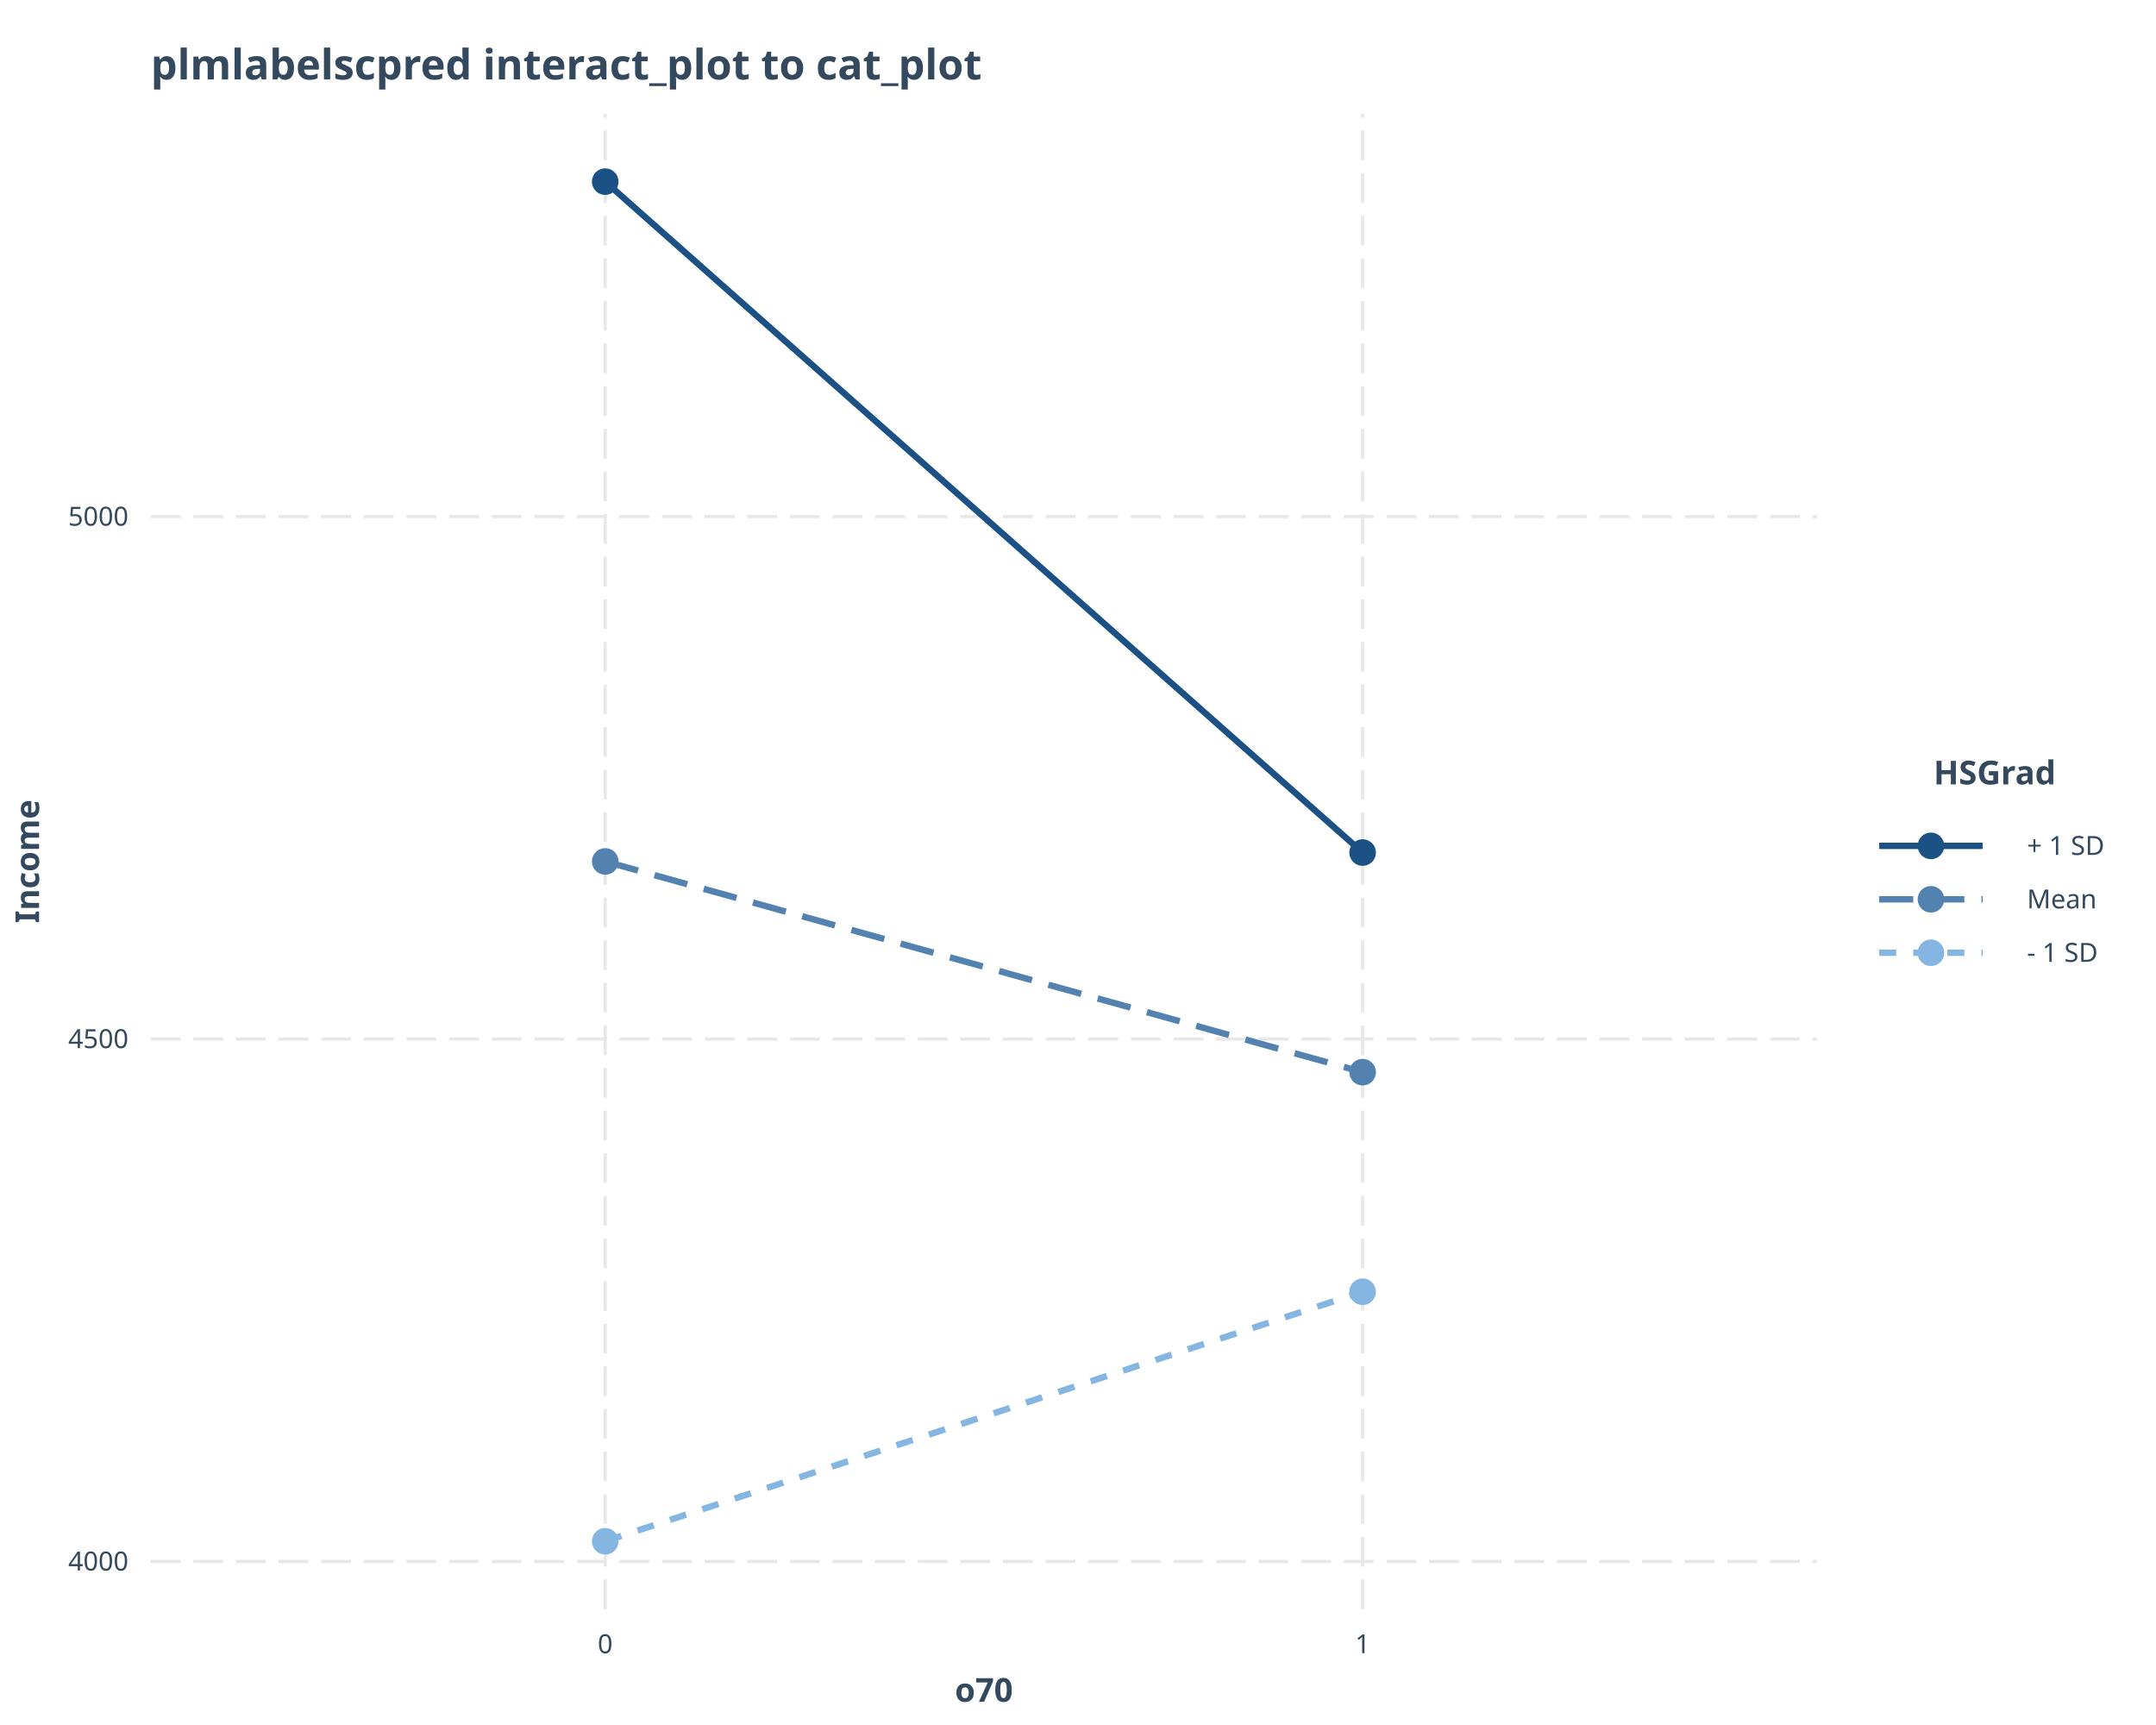
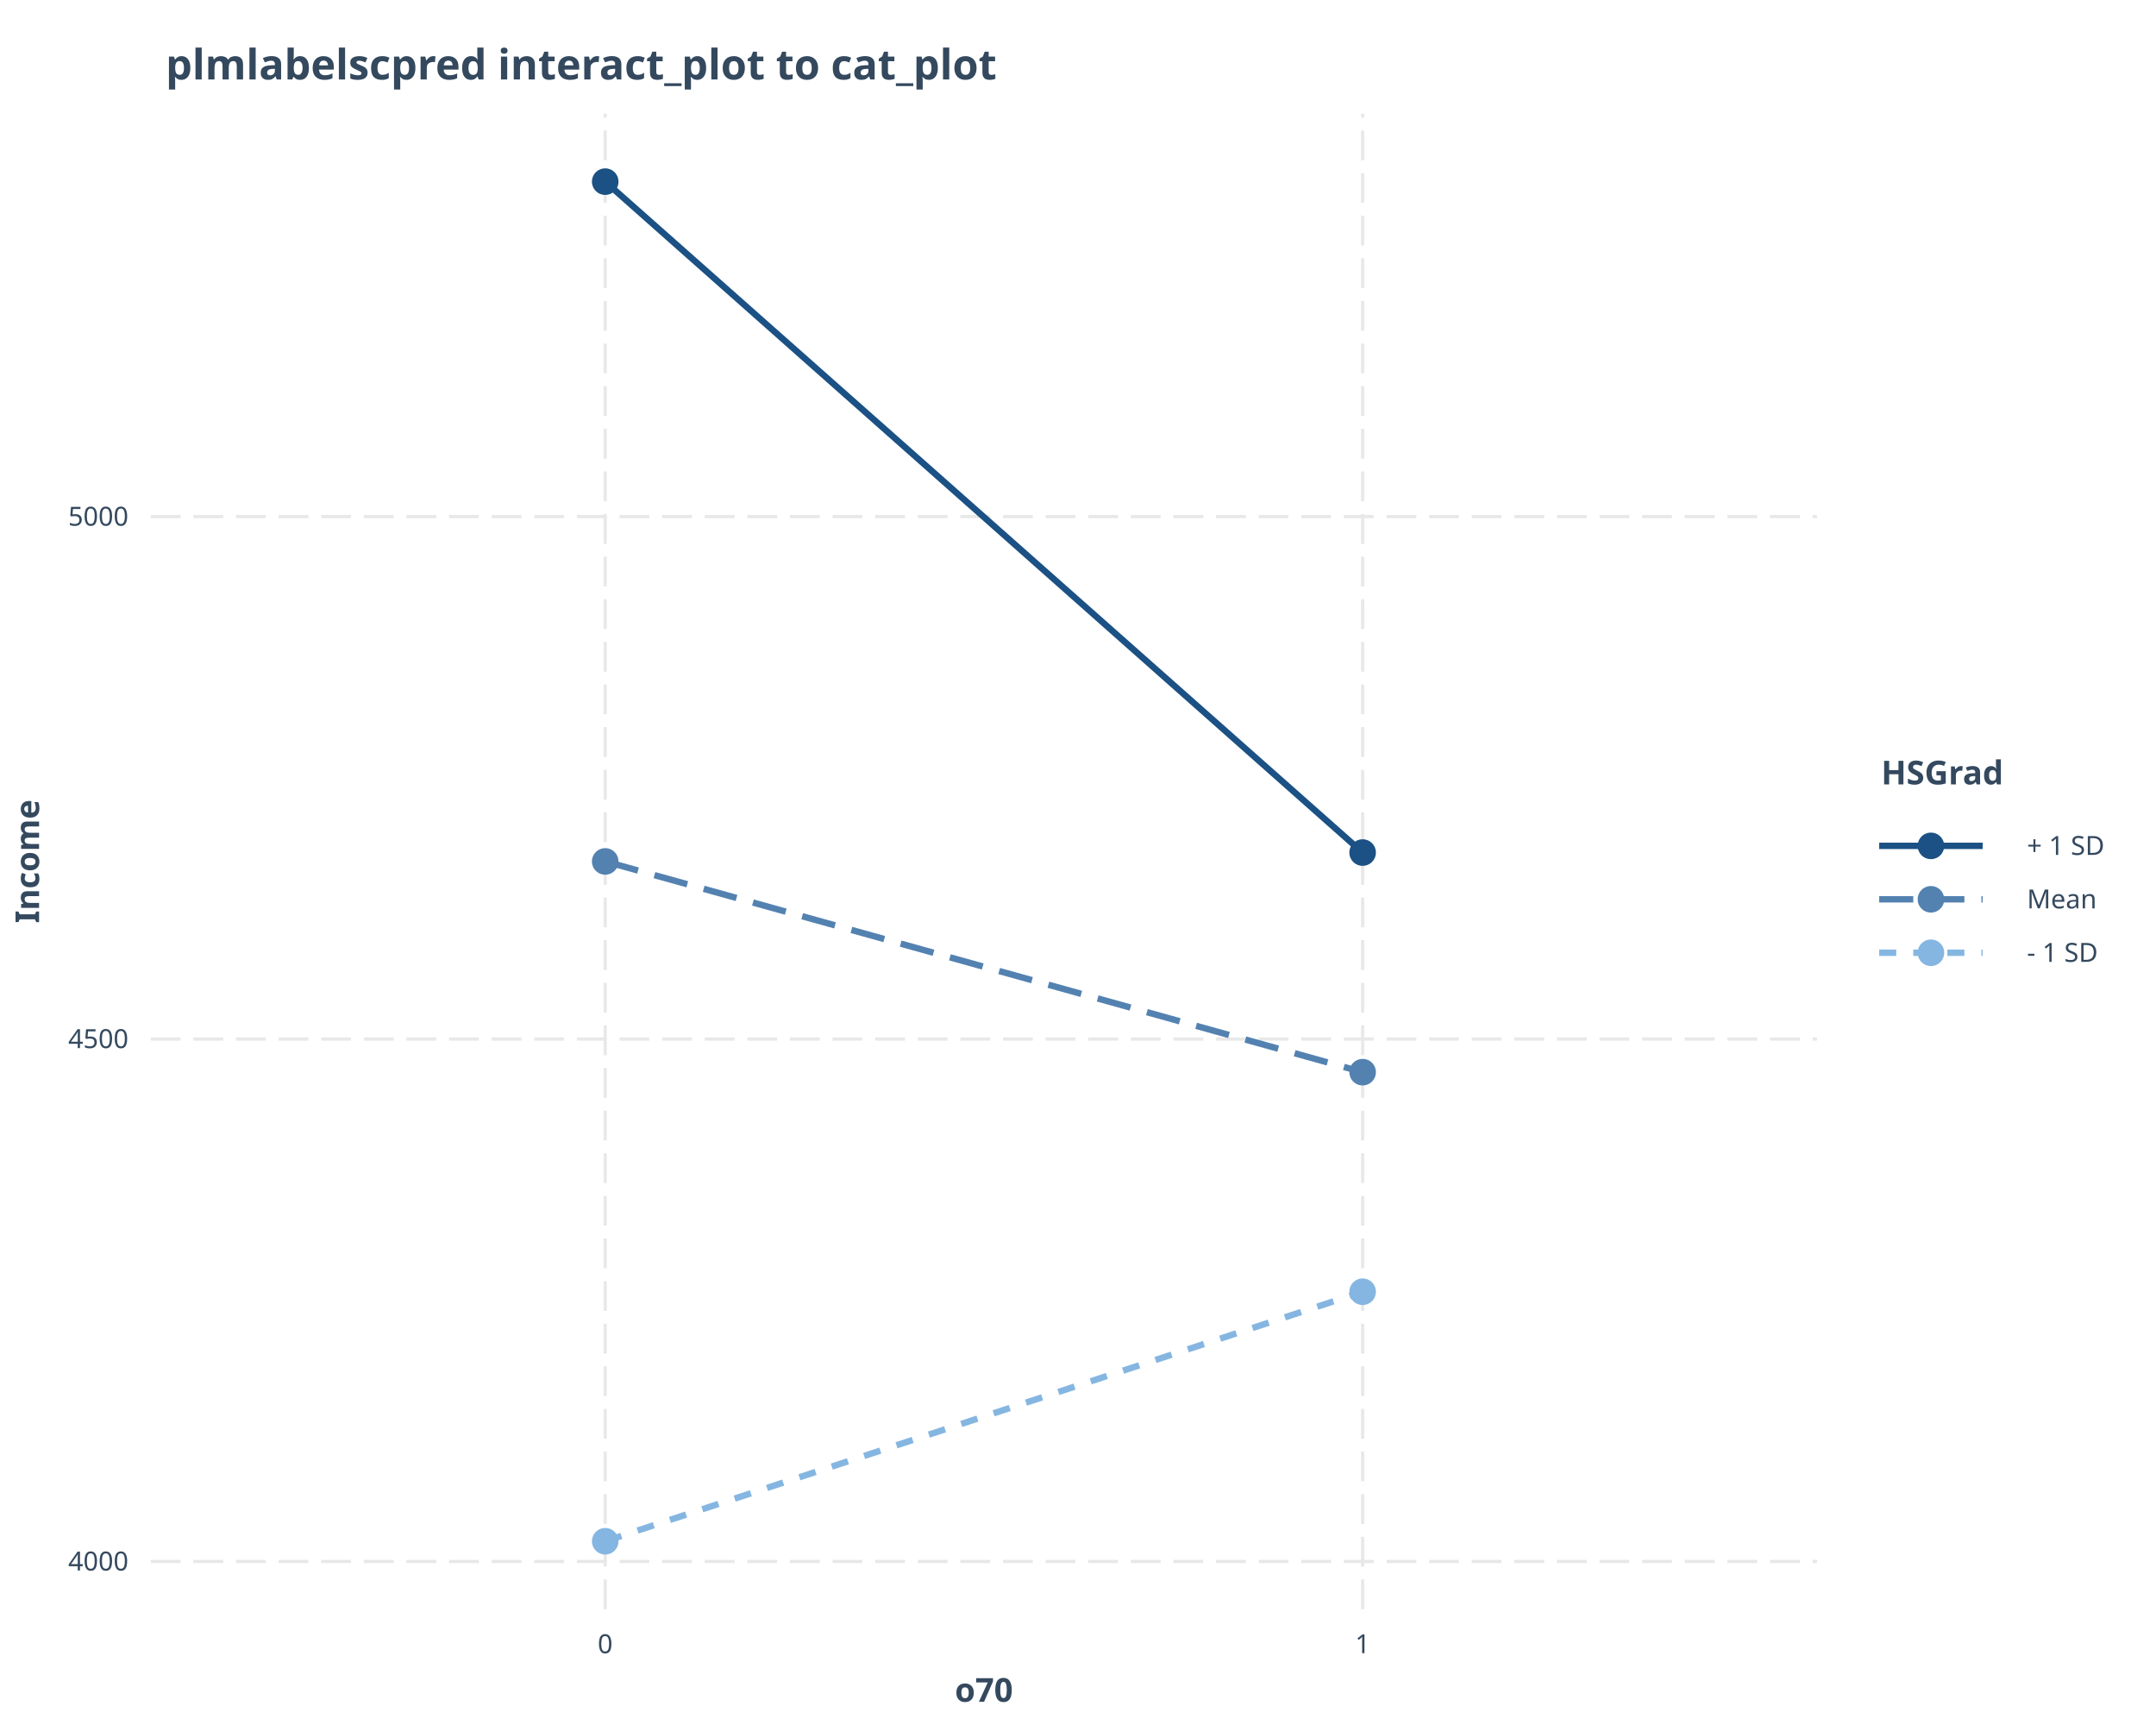
<svg xmlns="http://www.w3.org/2000/svg" class="svglite" data-engine-version="2.0" width="720.00pt" height="576.00pt" viewBox="0 0 720.00 576.00">
  <defs>
    <style type="text/css">
    .svglite line, .svglite polyline, .svglite polygon, .svglite path, .svglite rect, .svglite circle {
      fill: none;
      stroke: #000000;
      stroke-linecap: round;
      stroke-linejoin: round;
      stroke-miterlimit: 10.00;
    }
  </style>
  </defs>
  <rect width="100%" height="100%" style="stroke: none; fill: #FFFFFF;" />
  <defs>
    <clipPath id="cpMC4wMHw3MjAuMDB8MC4wMHw1NzYuMDA=">
      <rect x="0.00" y="0.00" width="720.00" height="576.00" />
    </clipPath>
  </defs>
  <g clip-path="url(#cpMC4wMHw3MjAuMDB8MC4wMHw1NzYuMDA=)">
    <rect x="0.00" y="0.00" width="720.00" height="576.00" style="stroke-width: 1.07; stroke: #FFFFFF; fill: #FFFFFF;" />
  </g>
  <defs>
    <clipPath id="cpNTAuMzV8NjA2LjgxfDM3Ljk1fDUzNy4zNA==">
      <rect x="50.35" y="37.95" width="556.45" height="499.40" />
    </clipPath>
  </defs>
  <g clip-path="url(#cpNTAuMzV8NjA2LjgxfDM3Ljk1fDUzNy4zNA==)">
    <rect x="50.35" y="37.95" width="556.45" height="499.40" style="stroke-width: 0.00; stroke: #FFFFFF; fill: #FFFFFF;" />
    <polyline points="50.35,521.39 606.81,521.39 " style="stroke-width: 1.07; stroke: #E8E8E8; stroke-dasharray: 9.96,4.27; stroke-linecap: butt;" />
    <polyline points="50.35,346.94 606.81,346.94 " style="stroke-width: 1.07; stroke: #E8E8E8; stroke-dasharray: 9.96,4.27; stroke-linecap: butt;" />
    <polyline points="50.35,172.50 606.81,172.50 " style="stroke-width: 1.07; stroke: #E8E8E8; stroke-dasharray: 9.96,4.27; stroke-linecap: butt;" />
    <polyline points="202.11,537.34 202.11,37.95 " style="stroke-width: 1.07; stroke: #E8E8E8; stroke-dasharray: 9.96,4.27; stroke-linecap: butt;" />
    <polyline points="455.05,537.34 455.05,37.95 " style="stroke-width: 1.07; stroke: #E8E8E8; stroke-dasharray: 9.96,4.27; stroke-linecap: butt;" />
    <circle cx="202.11" cy="60.65" r="4.09" style="stroke-width: 0.71; stroke: #1B5184; fill: #1B5184;" />
    <circle cx="455.05" cy="284.68" r="4.09" style="stroke-width: 0.71; stroke: #1B5184; fill: #1B5184;" />
    <circle cx="202.11" cy="287.64" r="4.09" style="stroke-width: 0.71; stroke: #5382B1; fill: #5382B1;" />
    <circle cx="455.05" cy="358.01" r="4.09" style="stroke-width: 0.71; stroke: #5382B1; fill: #5382B1;" />
    <circle cx="202.11" cy="514.64" r="4.09" style="stroke-width: 0.71; stroke: #85B6E1; fill: #85B6E1;" />
    <circle cx="455.05" cy="431.33" r="4.09" style="stroke-width: 0.71; stroke: #85B6E1; fill: #85B6E1;" />
    <polyline points="202.11,514.64 455.05,431.33 " style="stroke-width: 2.13; stroke: #85B6E1; stroke-dasharray: 5.69,5.69,5.69,5.69; stroke-linecap: butt;" />
    <polyline points="202.11,287.64 455.05,358.01 " style="stroke-width: 2.13; stroke: #5382B1; stroke-dasharray: 11.38,5.69,11.38,5.69; stroke-linecap: butt;" />
    <polyline points="202.11,60.65 455.05,284.68 " style="stroke-width: 2.13; stroke: #1B5184; stroke-linecap: butt;" />
  </g>
  <g clip-path="url(#cpMC4wMHw3MjAuMDB8MC4wMHw1NzYuMDA=)">
    <text x="32.84" y="524.41" text-anchor="middle" style="font-size: 8.80px; fill: #34495E; font-family: sans;" textLength="19.58px" lengthAdjust="spacingAndGlyphs">4000</text>
    <text x="32.84" y="349.97" text-anchor="middle" style="font-size: 8.80px; fill: #34495E; font-family: sans;" textLength="19.58px" lengthAdjust="spacingAndGlyphs">4500</text>
    <text x="32.84" y="175.53" text-anchor="middle" style="font-size: 8.80px; fill: #34495E; font-family: sans;" textLength="19.58px" lengthAdjust="spacingAndGlyphs">5000</text>
    <text x="202.11" y="552.03" text-anchor="middle" style="font-size: 8.80px; fill: #34495E; font-family: sans;" textLength="4.89px" lengthAdjust="spacingAndGlyphs">0</text>
    <text x="455.05" y="552.03" text-anchor="middle" style="font-size: 8.80px; fill: #34495E; font-family: sans;" textLength="4.89px" lengthAdjust="spacingAndGlyphs">1</text>
    <text x="328.58" y="568.24" text-anchor="middle" style="font-size: 11.00px; font-weight: bold; fill: #34495E; font-family: sans;" textLength="18.35px" lengthAdjust="spacingAndGlyphs">o70</text>
    <text transform="translate(13.05,287.64) rotate(-90)" text-anchor="middle" style="font-size: 11.00px; font-weight: bold; fill: #34495E; font-family: sans;" textLength="36.08px" lengthAdjust="spacingAndGlyphs">Income</text>
-     <text x="666.14" y="261.92" text-anchor="middle" style="font-size: 11.00px; font-weight: bold; fill: #34495E; font-family: sans;" textLength="39.75px" lengthAdjust="spacingAndGlyphs">HSGrad</text>
-     <rect x="623.24" y="273.52" width="43.20" height="17.85" style="stroke-width: 1.07; stroke: #FFFFFF; fill: #FFFFFF;" />
+     <text x="628.23" y="261.92" style="font-size: 11.00px; font-weight: bold; fill: #34495E; font-family: sans;" textLength="39.75px" lengthAdjust="spacingAndGlyphs">HSGrad</text>
+     <rect x="623.24" y="273.52" width="43.20" height="17.85" style="stroke-width: 0.00; stroke: #FFFFFF; fill: #FFFFFF;" />
    <circle cx="644.84" cy="282.45" r="4.09" style="stroke-width: 0.71; stroke: #1B5184; fill: #1B5184;" />
    <line x1="627.56" y1="282.45" x2="662.12" y2="282.45" style="stroke-width: 2.13; stroke: #1B5184; stroke-linecap: butt;" />
-     <rect x="623.24" y="291.37" width="43.20" height="17.85" style="stroke-width: 1.07; stroke: #FFFFFF; fill: #FFFFFF;" />
+     <rect x="623.24" y="291.37" width="43.20" height="17.85" style="stroke-width: 0.00; stroke: #FFFFFF; fill: #FFFFFF;" />
    <circle cx="644.84" cy="300.29" r="4.09" style="stroke-width: 0.71; stroke: #5382B1; fill: #5382B1;" />
    <line x1="627.56" y1="300.29" x2="662.12" y2="300.29" style="stroke-width: 2.13; stroke: #5382B1; stroke-dasharray: 11.38,5.69,11.38,5.69; stroke-linecap: butt;" />
-     <rect x="623.24" y="309.21" width="43.20" height="17.85" style="stroke-width: 1.07; stroke: #FFFFFF; fill: #FFFFFF;" />
+     <rect x="623.24" y="309.21" width="43.20" height="17.85" style="stroke-width: 0.00; stroke: #FFFFFF; fill: #FFFFFF;" />
    <circle cx="644.84" cy="318.14" r="4.09" style="stroke-width: 0.71; stroke: #85B6E1; fill: #85B6E1;" />
    <line x1="627.56" y1="318.14" x2="662.12" y2="318.14" style="stroke-width: 2.13; stroke: #85B6E1; stroke-dasharray: 5.69,5.69,5.69,5.69; stroke-linecap: butt;" />
    <text x="676.90" y="285.47" style="font-size: 8.80px; fill: #34495E; font-family: sans;" textLength="27.16px" lengthAdjust="spacingAndGlyphs">+ 1 SD</text>
    <text x="676.90" y="303.32" style="font-size: 8.80px; fill: #34495E; font-family: sans;" textLength="22.02px" lengthAdjust="spacingAndGlyphs">Mean</text>
    <text x="676.90" y="321.17" style="font-size: 8.80px; fill: #34495E; font-family: sans;" textLength="24.94px" lengthAdjust="spacingAndGlyphs">- 1 SD</text>
-     <text x="50.35" y="26.53" style="font-size: 14.00px; font-weight: bold; fill: #34495E; font-family: sans;" textLength="242.83px" lengthAdjust="spacingAndGlyphs">plmlabelscpred interact_plot to cat_plot</text>
+     <text x="55.33" y="26.53" style="font-size: 14.00px; font-weight: bold; fill: #34495E; font-family: sans;" textLength="242.83px" lengthAdjust="spacingAndGlyphs">plmlabelscpred interact_plot to cat_plot</text>
  </g>
</svg>
